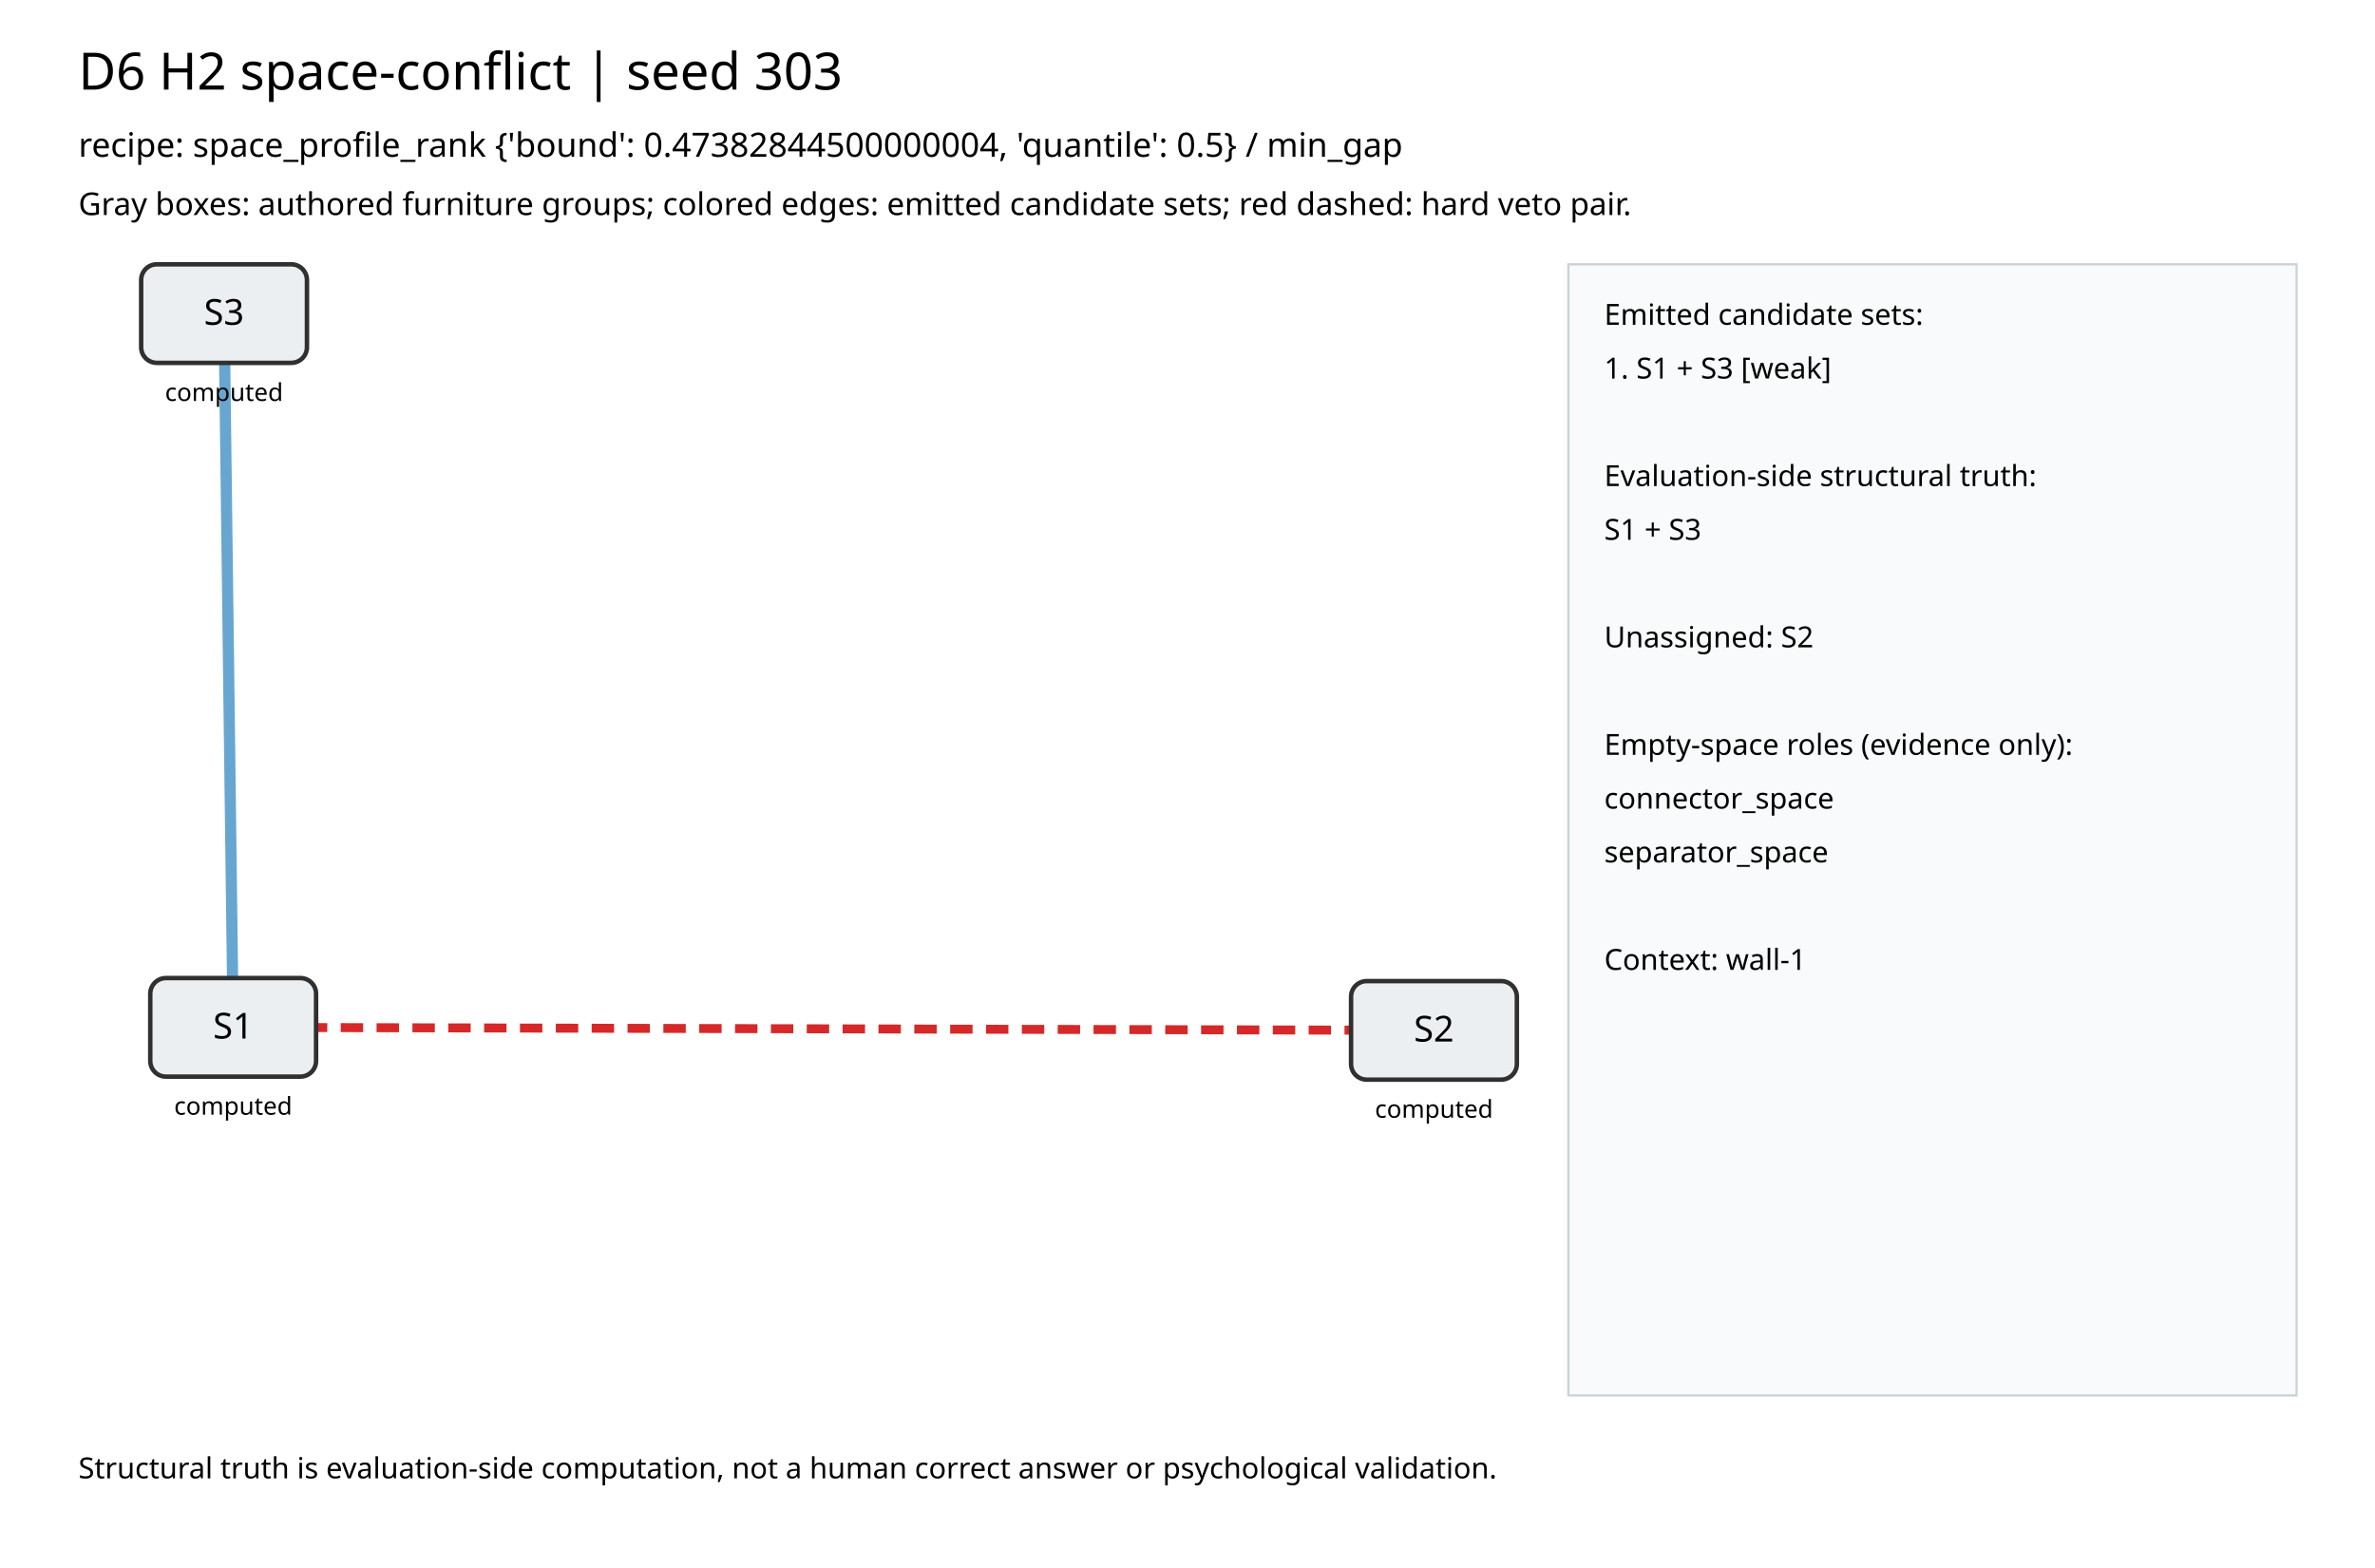
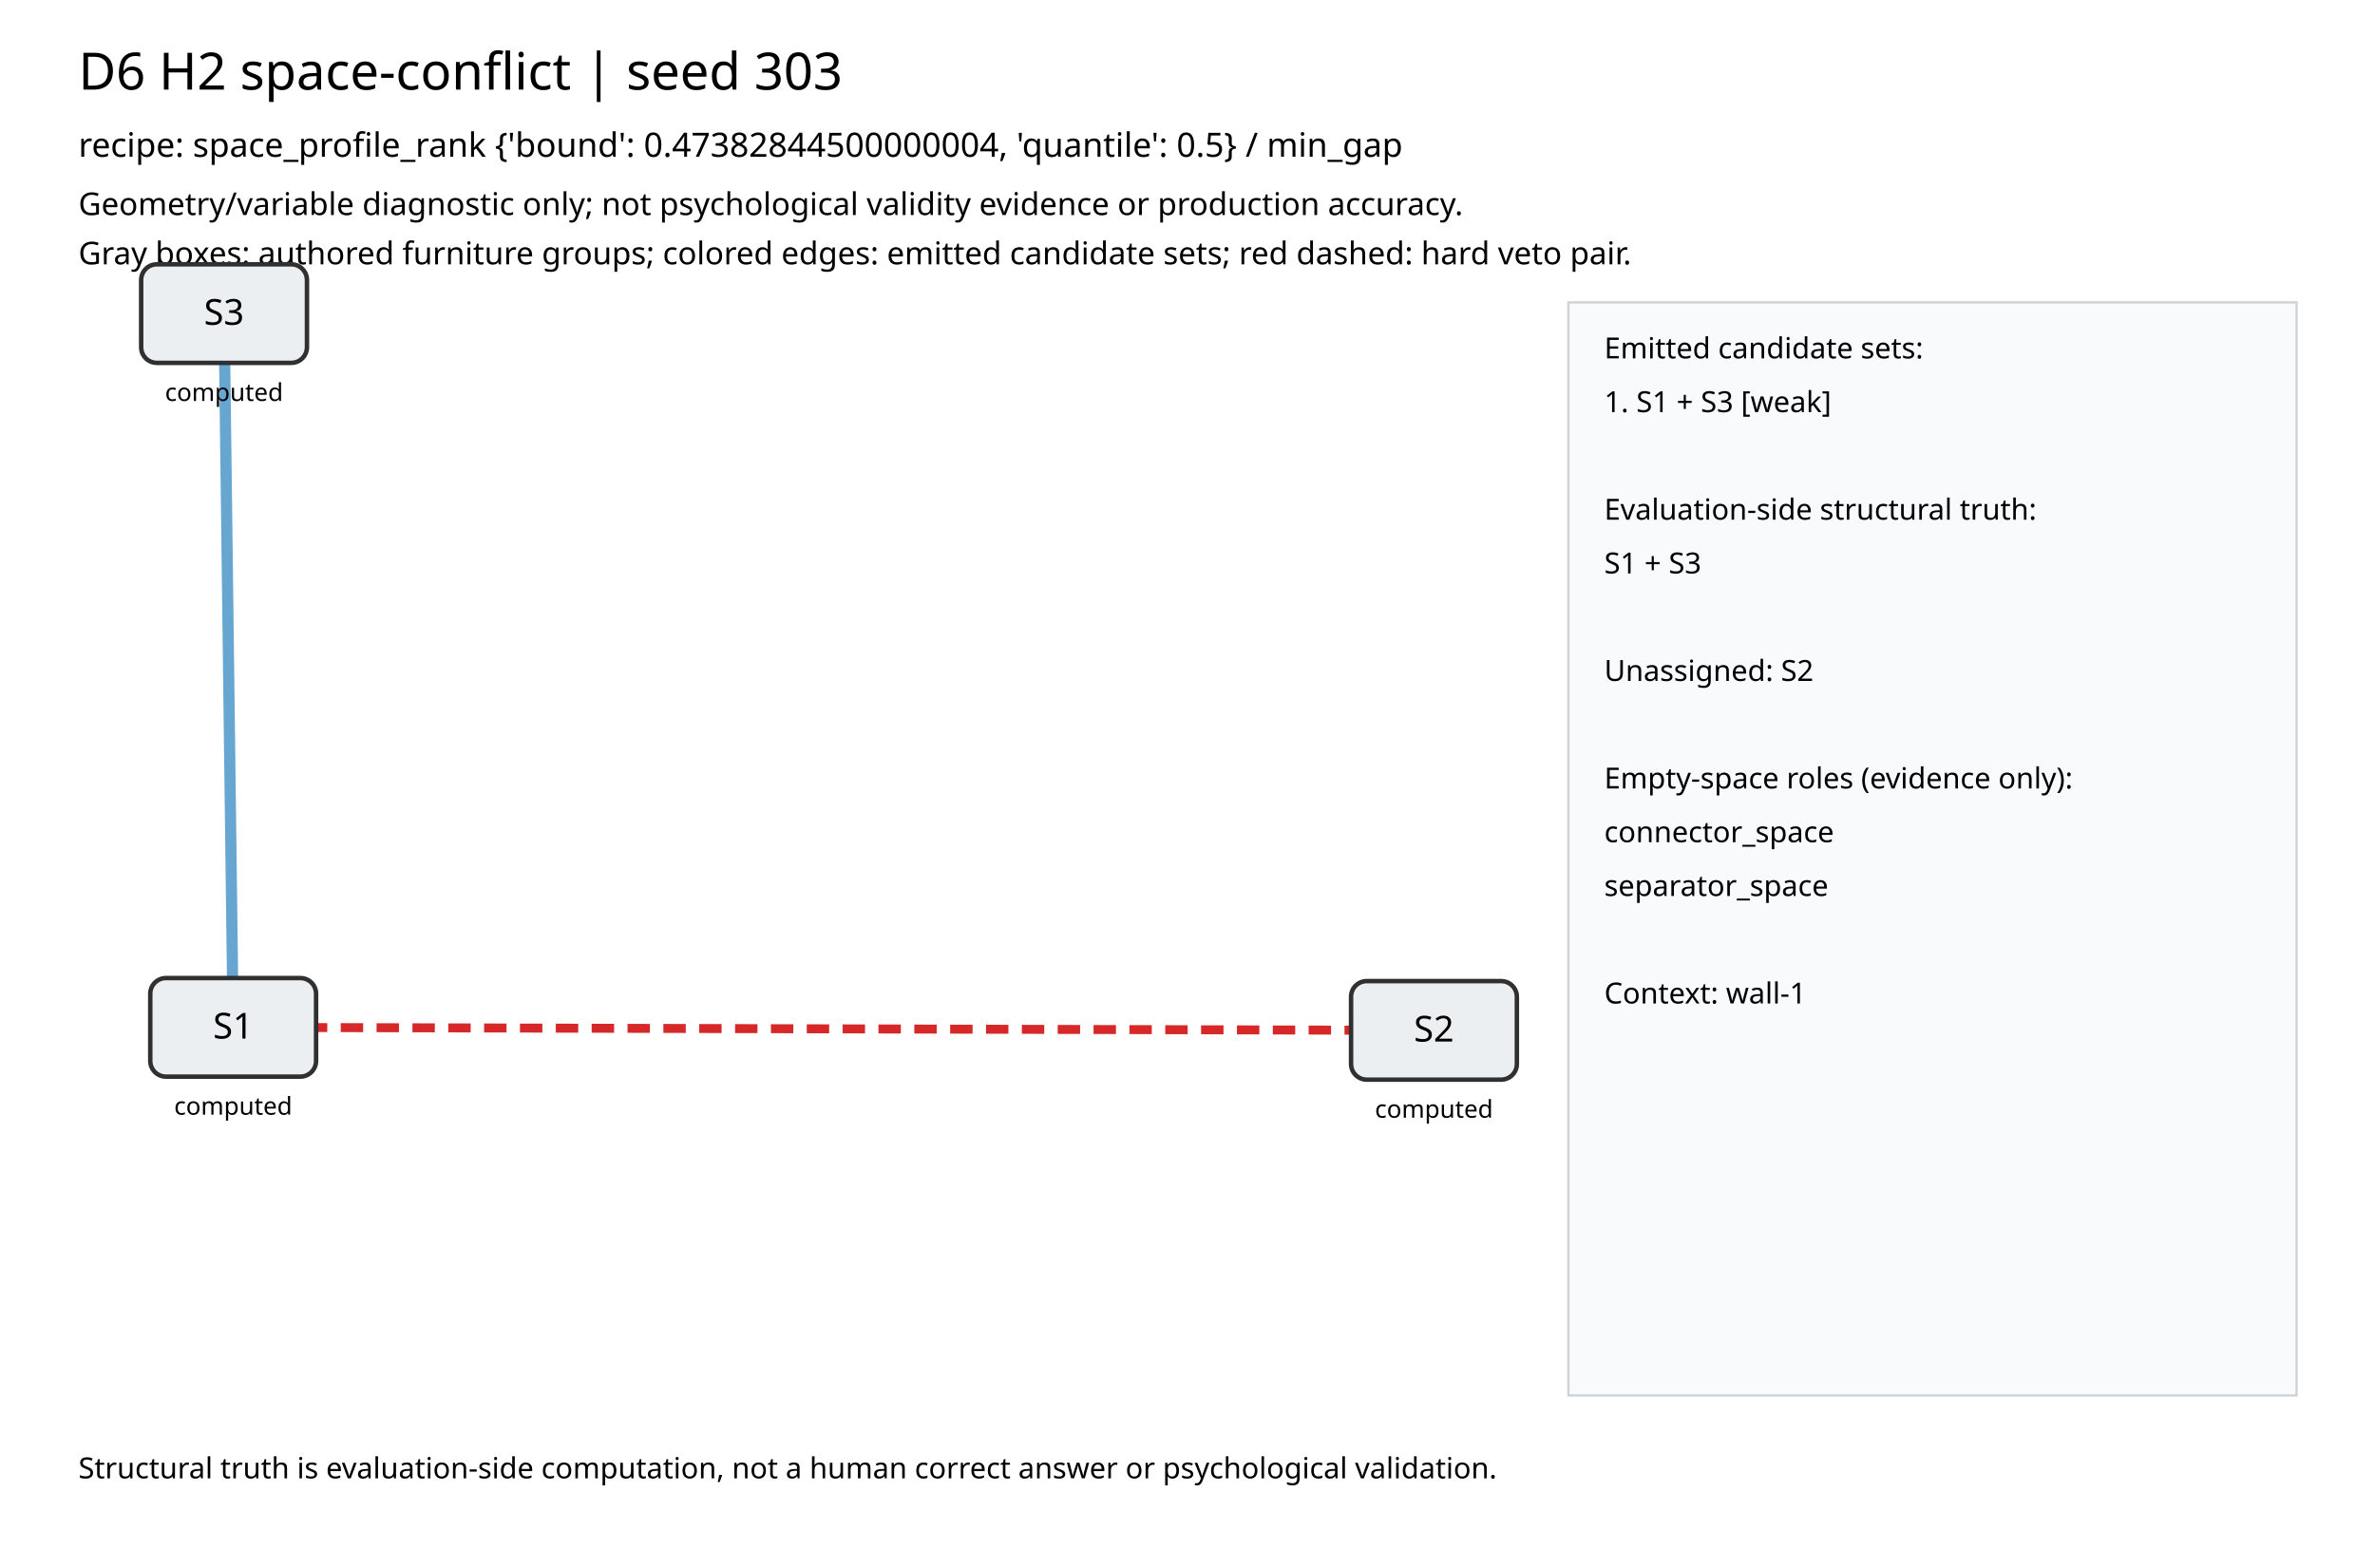
<svg xmlns="http://www.w3.org/2000/svg" width="1060" height="700" viewBox="0 0 1060 700">
  <rect width="1060" height="700" fill="#fff" />
  <text x="35" y="40" font-size="23" font-family="sans-serif">D6 H2 space-conflict | seed 303</text>
  <text x="35" y="70" font-size="15" font-family="sans-serif">recipe: space_profile_rank {'bound': 0.47382844500000004, 'quantile': 0.5} / min_gap</text>
-   <text x="35" y="96" font-size="14" font-family="sans-serif">Gray boxes: authored furniture groups; colored edges: emitted candidate sets; red dashed: hard veto pair.</text>
+   <text x="35" y="96" font-size="14" font-family="sans-serif">Geometry/variable diagnostic only; not psychological validity evidence or production accuracy.</text>
+   <text x="35" y="118" font-size="14" font-family="sans-serif">Gray boxes: authored furniture groups; colored edges: emitted candidate sets; red dashed: hard veto pair.</text>
  <line x1="104.07" y1="458.65" x2="100.00" y2="140.00" stroke="#1677b7" stroke-width="5" opacity="0.65" />
  <line x1="104.07" y1="458.65" x2="640.00" y2="460.00" stroke="#d62828" stroke-width="4" stroke-dasharray="10 6" />
  <rect x="67.07" y="436.65" width="74" height="44" rx="7" fill="#eceff1" stroke="#303030" stroke-width="2" />
  <text x="104.07" y="463.65" text-anchor="middle" font-size="16" font-family="sans-serif">S1</text>
  <text x="104.07" y="497.65" text-anchor="middle" font-size="11" font-family="sans-serif">computed</text>
  <rect x="603.00" y="438.00" width="74" height="44" rx="7" fill="#eceff1" stroke="#303030" stroke-width="2" />
  <text x="640.00" y="465.00" text-anchor="middle" font-size="16" font-family="sans-serif">S2</text>
  <text x="640.00" y="499.00" text-anchor="middle" font-size="11" font-family="sans-serif">computed</text>
  <rect x="63.00" y="118.00" width="74" height="44" rx="7" fill="#eceff1" stroke="#303030" stroke-width="2" />
  <text x="100.00" y="145.00" text-anchor="middle" font-size="16" font-family="sans-serif">S3</text>
  <text x="100.00" y="179.00" text-anchor="middle" font-size="11" font-family="sans-serif">computed</text>
-   <rect x="700" y="118" width="325" height="505" fill="#f8fafb" stroke="#ccd2d6" />
-   <text x="716" y="145" font-size="13" font-family="sans-serif">Emitted candidate sets:</text>
-   <text x="716" y="169" font-size="13" font-family="sans-serif">1. S1 + S3 [weak]</text>
-   <text x="716" y="193" font-size="13" font-family="sans-serif" />
-   <text x="716" y="217" font-size="13" font-family="sans-serif">Evaluation-side structural truth:</text>
-   <text x="716" y="241" font-size="13" font-family="sans-serif">S1 + S3</text>
-   <text x="716" y="265" font-size="13" font-family="sans-serif" />
-   <text x="716" y="289" font-size="13" font-family="sans-serif">Unassigned: S2</text>
-   <text x="716" y="313" font-size="13" font-family="sans-serif" />
-   <text x="716" y="337" font-size="13" font-family="sans-serif">Empty-space roles (evidence only):</text>
-   <text x="716" y="361" font-size="13" font-family="sans-serif">connector_space</text>
-   <text x="716" y="385" font-size="13" font-family="sans-serif">separator_space</text>
-   <text x="716" y="409" font-size="13" font-family="sans-serif" />
-   <text x="716" y="433" font-size="13" font-family="sans-serif">Context: wall-1</text>
+   <rect x="700" y="135" width="325" height="488" fill="#f8fafb" stroke="#ccd2d6" />
+   <text x="716" y="160" font-size="13" font-family="sans-serif">Emitted candidate sets:</text>
+   <text x="716" y="184" font-size="13" font-family="sans-serif">1. S1 + S3 [weak]</text>
+   <text x="716" y="208" font-size="13" font-family="sans-serif" />
+   <text x="716" y="232" font-size="13" font-family="sans-serif">Evaluation-side structural truth:</text>
+   <text x="716" y="256" font-size="13" font-family="sans-serif">S1 + S3</text>
+   <text x="716" y="280" font-size="13" font-family="sans-serif" />
+   <text x="716" y="304" font-size="13" font-family="sans-serif">Unassigned: S2</text>
+   <text x="716" y="328" font-size="13" font-family="sans-serif" />
+   <text x="716" y="352" font-size="13" font-family="sans-serif">Empty-space roles (evidence only):</text>
+   <text x="716" y="376" font-size="13" font-family="sans-serif">connector_space</text>
+   <text x="716" y="400" font-size="13" font-family="sans-serif">separator_space</text>
+   <text x="716" y="424" font-size="13" font-family="sans-serif" />
+   <text x="716" y="448" font-size="13" font-family="sans-serif">Context: wall-1</text>
  <text x="35" y="660" font-size="13" font-family="sans-serif">Structural truth is evaluation-side computation, not a human correct answer or psychological validation.</text>
</svg>
